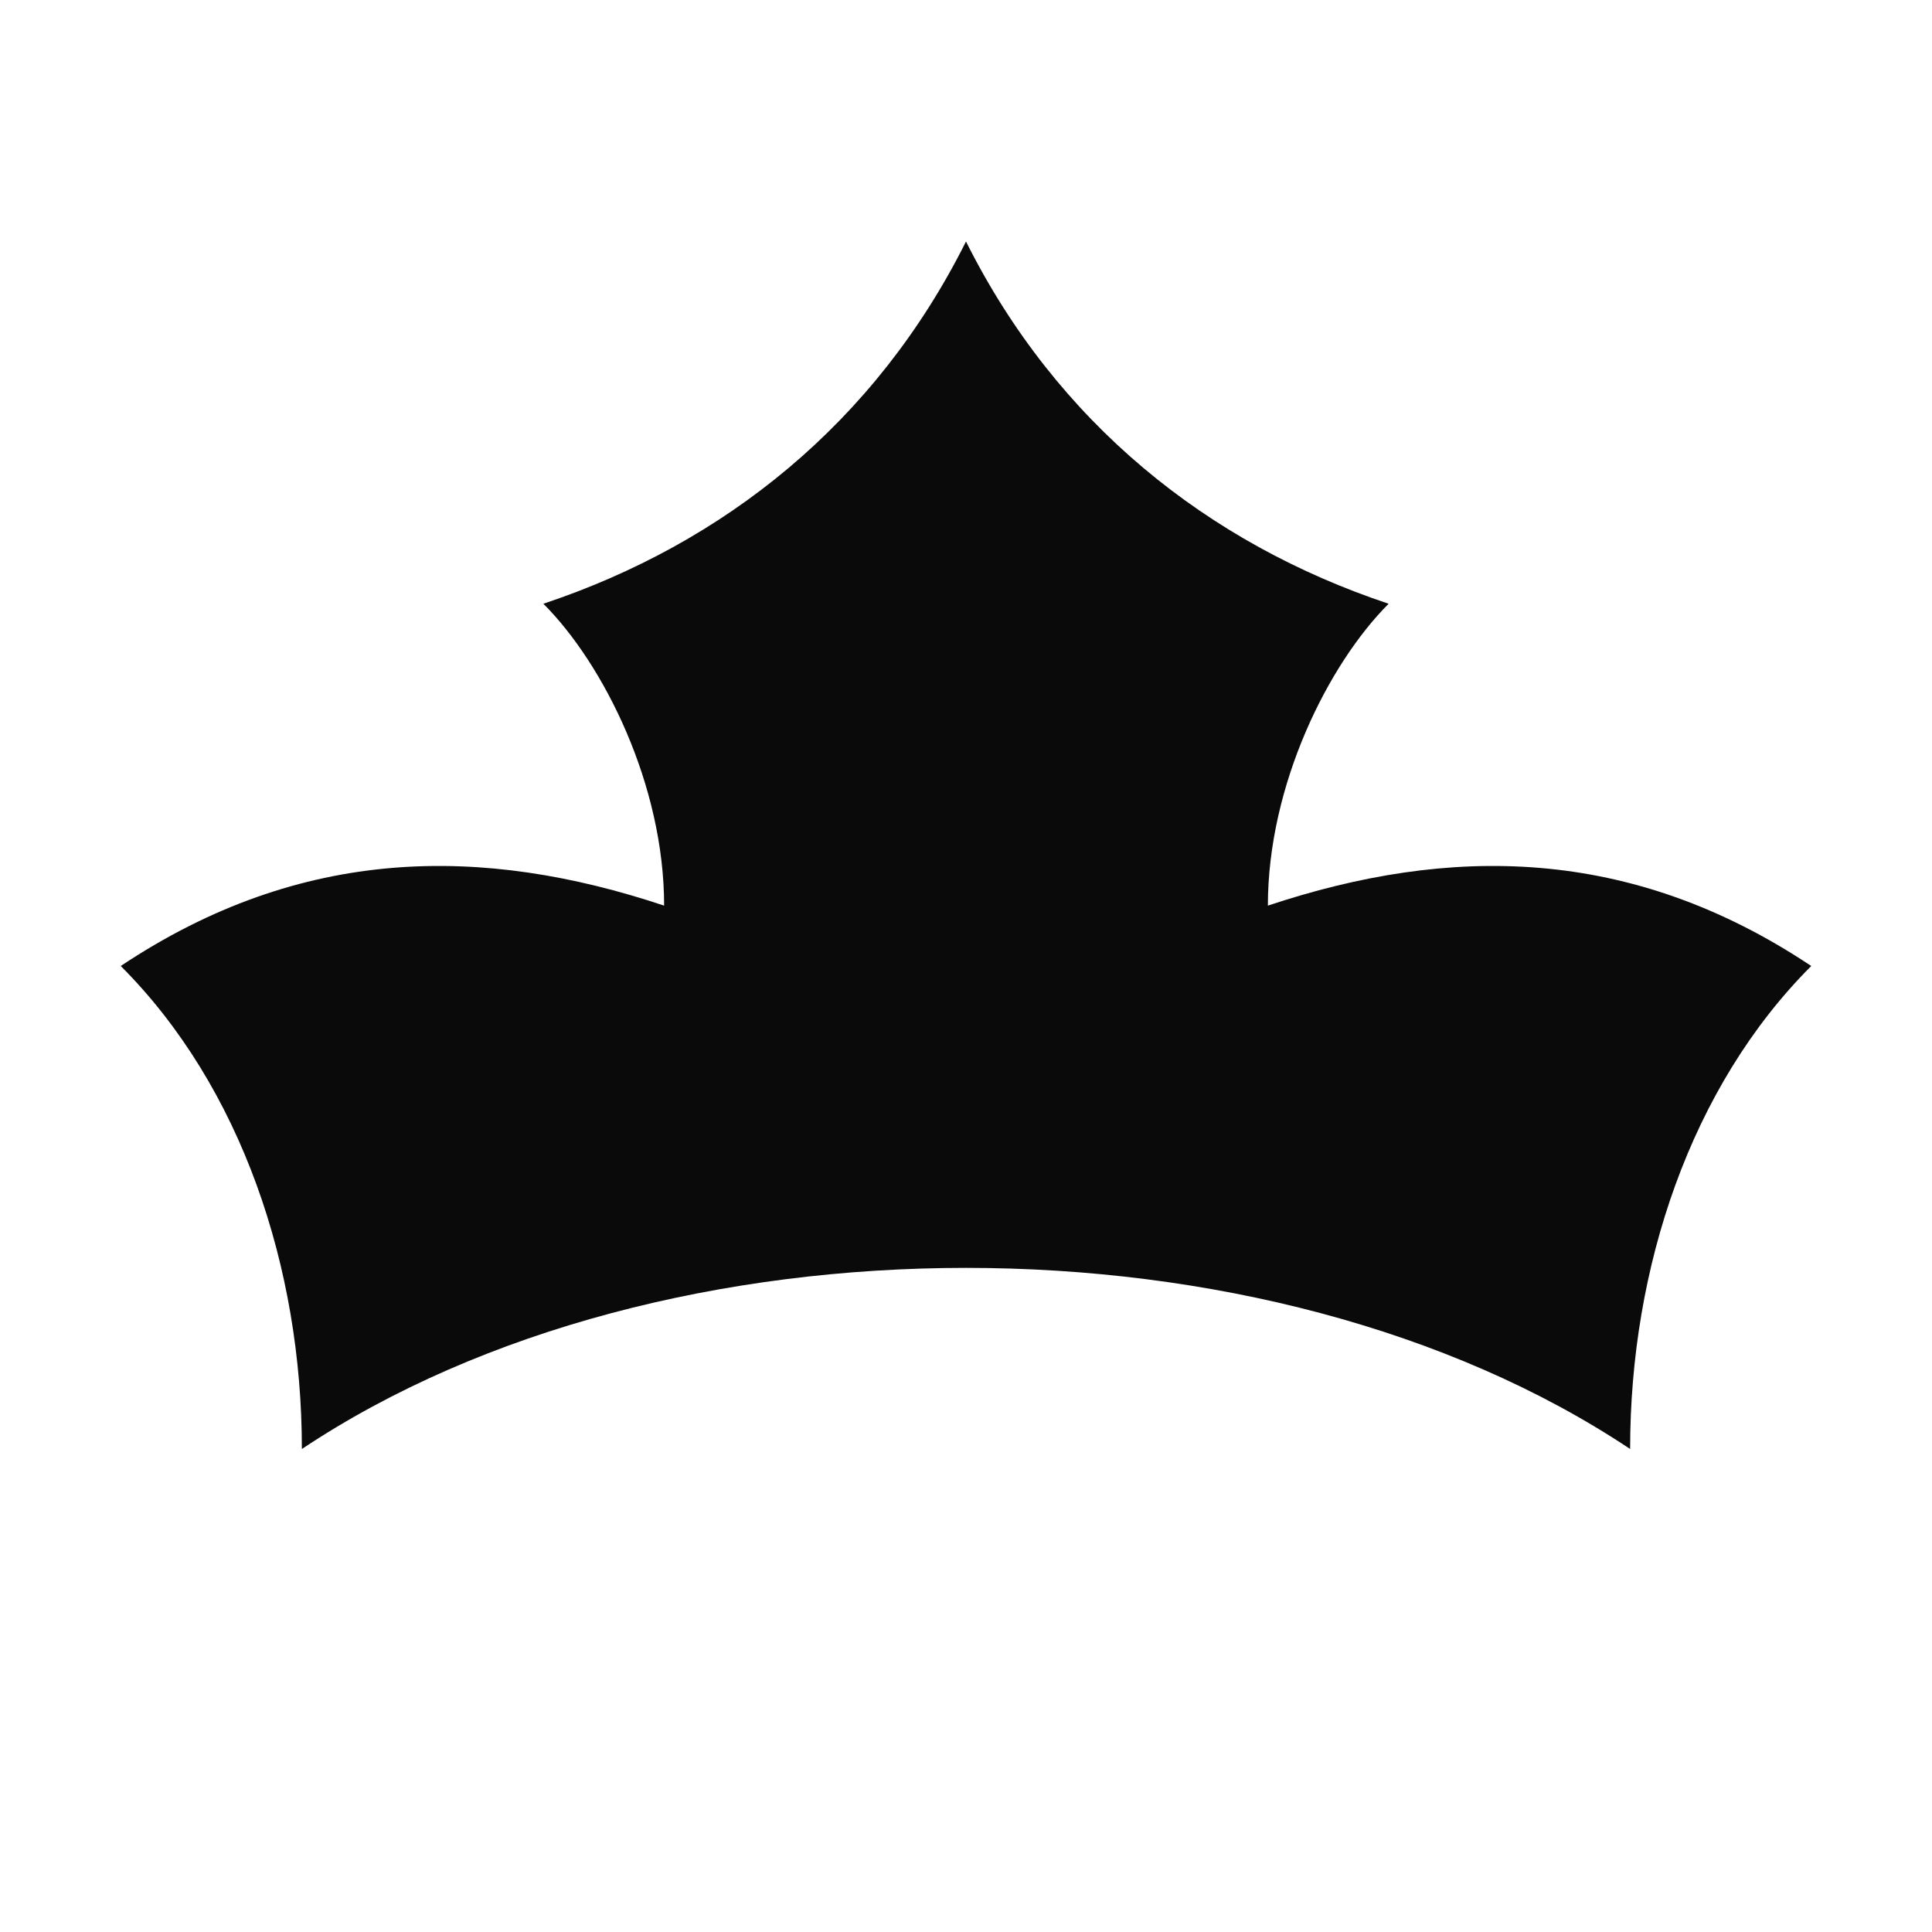
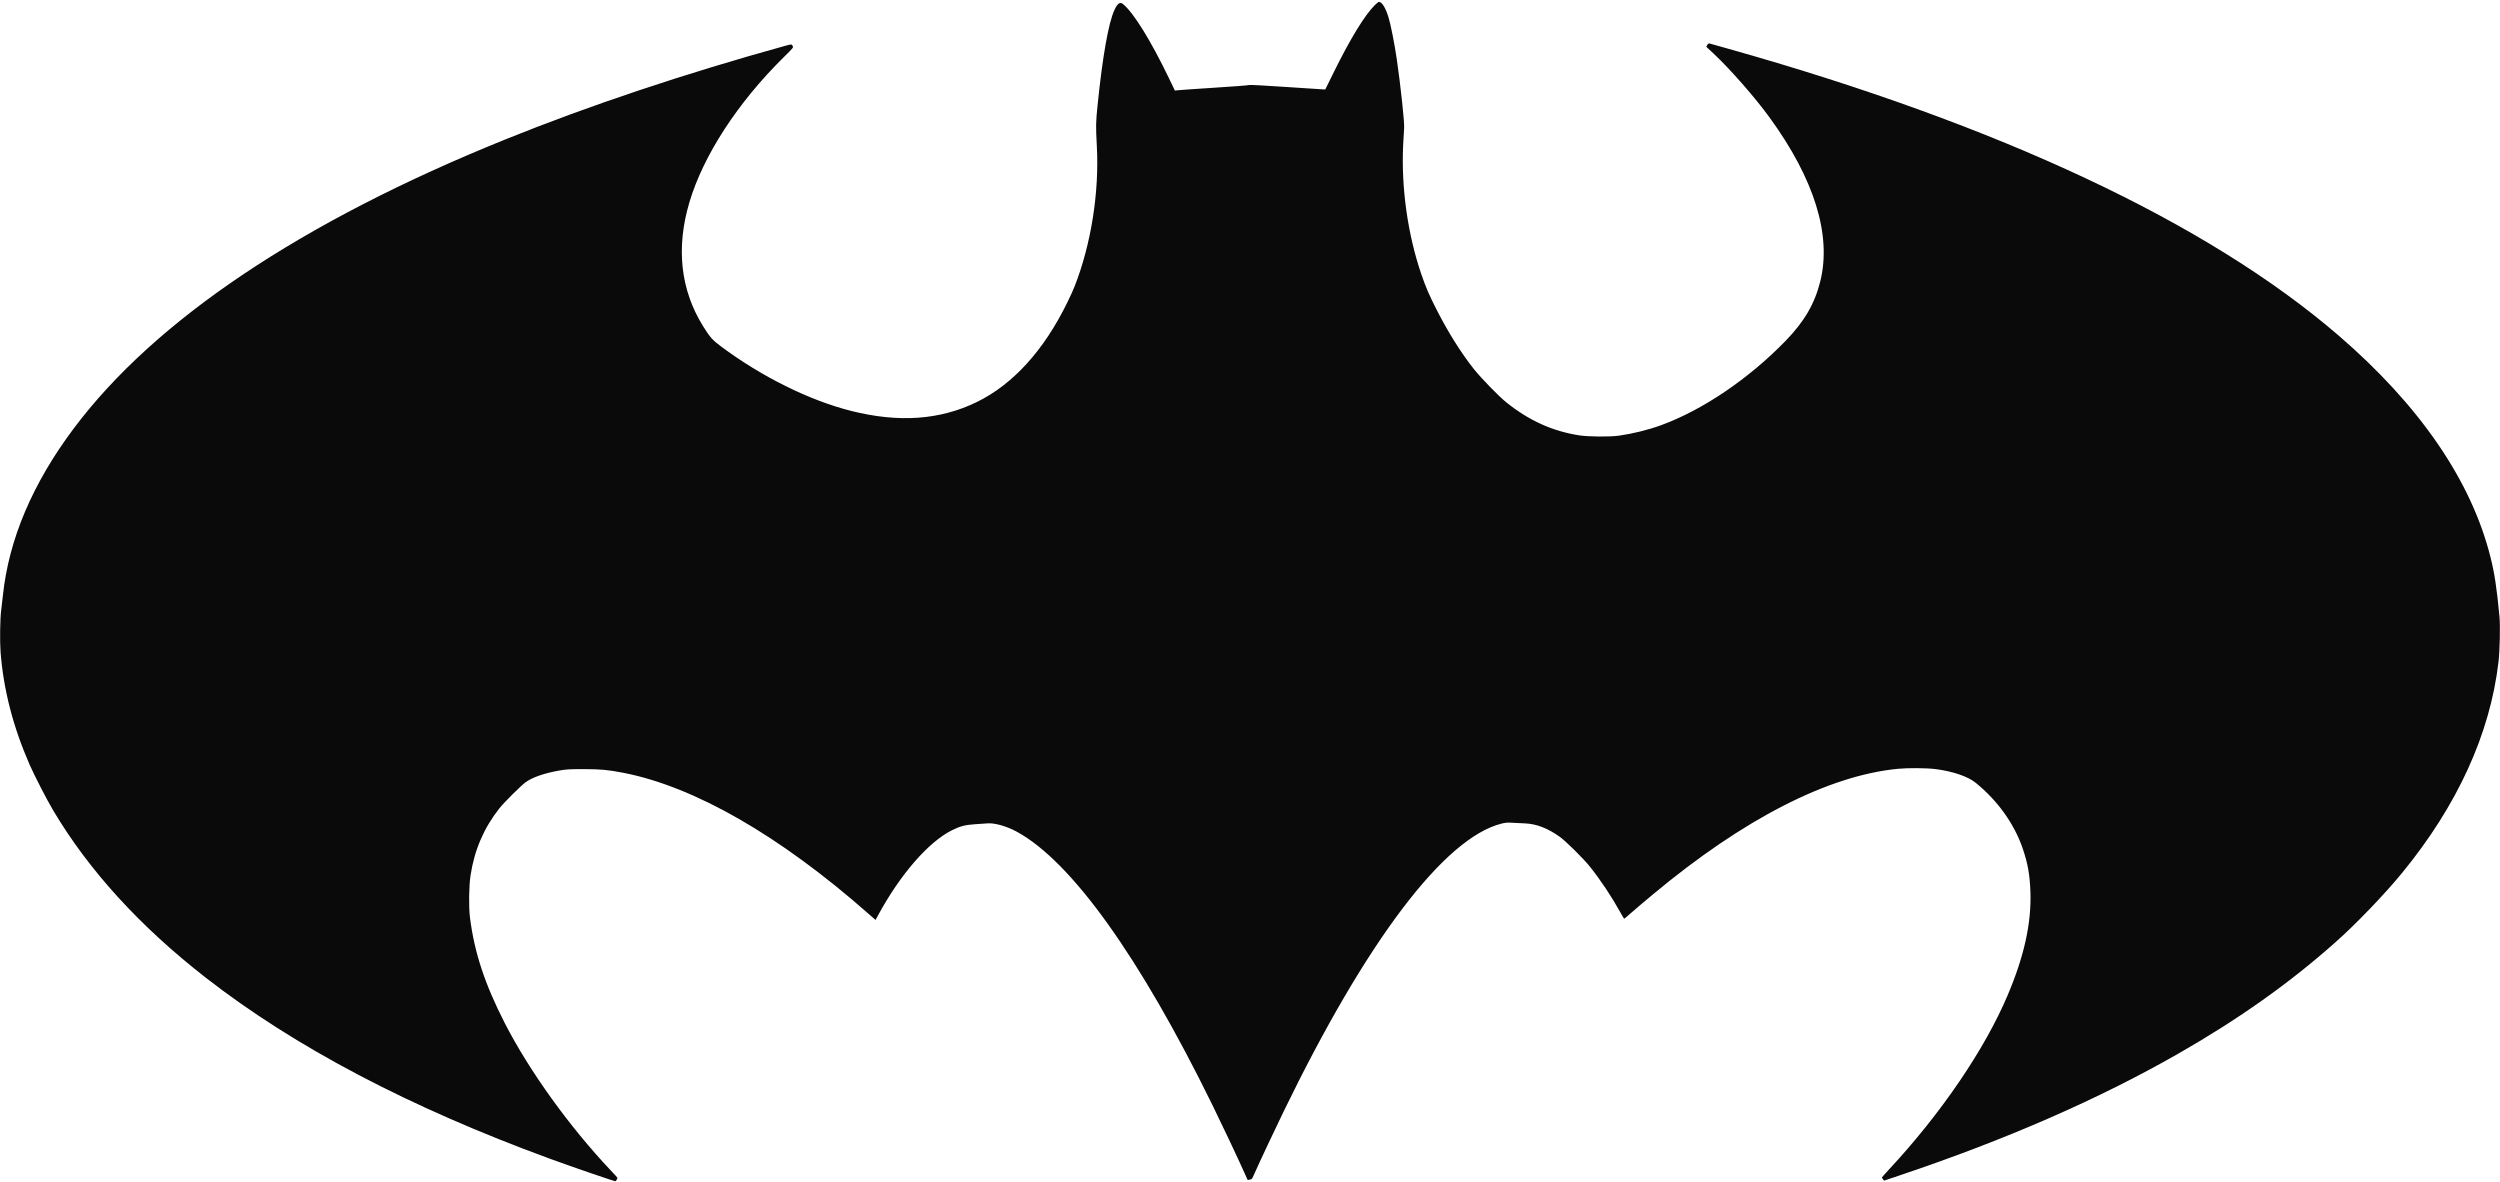
- <svg xmlns="http://www.w3.org/2000/svg" viewBox="0 0 32 32" fill="#0a0a0a">
-   <path d="M16 4c-1.5 3-4 5-7 6 1 1 2 3 2 5-3-1-6-1-9 1 2 2 3 5 3 8 3-2 7-3 11-3s8 1 11 3c0-3 1-6 3-8-3-2-6-2-9-1 0-2 1-4 2-5-3-1-5.5-3-7-6z" />
+ <svg xmlns="http://www.w3.org/2000/svg" viewBox="0 0 400 189" fill="#0a0a0a">
+   <g transform="translate(0,189) scale(0.01,-0.01)">
+     <path d="M21996 18817 c-162 -161 -390 -535 -654 -1069 l-137 -278 -35 0 c-19 0 -289 18 -599 39 -320 22 -571 35 -580 31 -9 -5 -266 -25 -571 -44 -305 -20 -570 -38 -588 -41 l-34 -4 -97 202 c-289 599 -561 1039 -729 1179 -51 43 -91 17 -141 -92 -96 -207 -191 -746 -271 -1535 -27 -265 -28 -322 -11 -635 41 -742 -90 -1577 -356 -2254 -19 -50 -71 -163 -114 -251 -375 -770 -873 -1317 -1453 -1599 -589 -286 -1246 -332 -2006 -141 -671 169 -1437 549 -2089 1036 -130 96 -177 150 -283 322 -360 580 -434 1251 -218 1979 222 749 772 1595 1507 2320 156 154 159 157 146 182 -16 31 -17 31 -112 5 -1607 -444 -3151 -960 -4491 -1502 -3256 -1316 -5597 -2884 -6900 -4622 -660 -881 -1040 -1776 -1134 -2675 -9 -85 -22 -191 -27 -235 -18 -130 -23 -495 -10 -665 46 -602 199 -1196 465 -1805 78 -177 275 -560 376 -730 572 -962 1386 -1855 2441 -2677 1424 -1109 3262 -2076 5509 -2898 351 -129 1025 -360 1047 -360 8 0 33 42 33 55 0 2 -48 55 -107 117 -662 700 -1302 1590 -1694 2353 -322 628 -491 1140 -560 1700 -21 164 -16 505 10 670 61 404 212 755 459 1069 71 91 339 358 419 418 108 80 297 146 539 189 112 20 163 23 389 23 277 0 392 -11 645 -60 1137 -223 2497 -1005 3912 -2251 l117 -102 47 87 c351 644 798 1158 1171 1346 132 66 214 88 368 98 77 5 168 11 203 14 115 10 309 -45 472 -134 874 -477 1963 -1998 3126 -4367 159 -325 389 -810 514 -1088 l53 -118 31 7 c39 8 36 4 76 94 83 188 322 695 469 998 1324 2727 2569 4373 3484 4604 63 16 98 19 170 14 51 -3 142 -7 202 -10 186 -7 363 -75 559 -213 99 -71 385 -353 488 -484 168 -210 349 -483 479 -719 33 -60 63 -110 66 -110 3 0 56 45 118 100 63 55 213 183 335 284 1449 1209 2804 1905 3924 2015 162 16 464 14 608 -5 272 -35 513 -117 637 -217 352 -285 619 -657 754 -1052 83 -243 114 -422 124 -700 16 -498 -100 -1025 -365 -1650 -367 -866 -1067 -1894 -1901 -2790 -61 -66 -111 -122 -111 -125 0 -3 8 -15 18 -28 l17 -22 250 84 c1705 573 3181 1218 4455 1946 969 554 1785 1132 2525 1791 326 289 784 767 1060 1104 884 1080 1406 2222 1541 3375 21 180 29 574 16 720 -43 457 -79 698 -144 954 -305 1223 -1134 2431 -2433 3550 -2097 1805 -5426 3367 -9780 4591 -148 41 -277 78 -285 80 -10 3 -22 -6 -33 -24 l-17 -29 118 -110 c270 -253 663 -702 899 -1027 713 -982 989 -1874 809 -2610 -88 -360 -254 -646 -553 -955 -590 -609 -1329 -1110 -1998 -1354 -202 -74 -454 -136 -675 -167 -142 -20 -488 -17 -630 5 -431 67 -805 236 -1170 529 -120 97 -397 381 -514 527 -205 257 -418 596 -600 955 -122 238 -172 356 -246 571 -216 632 -321 1375 -290 2056 6 128 13 253 16 278 9 71 -56 682 -117 1100 -37 253 -99 567 -135 680 -46 148 -104 240 -151 240 -8 0 -38 -24 -67 -53z" />
+   </g>
</svg>
